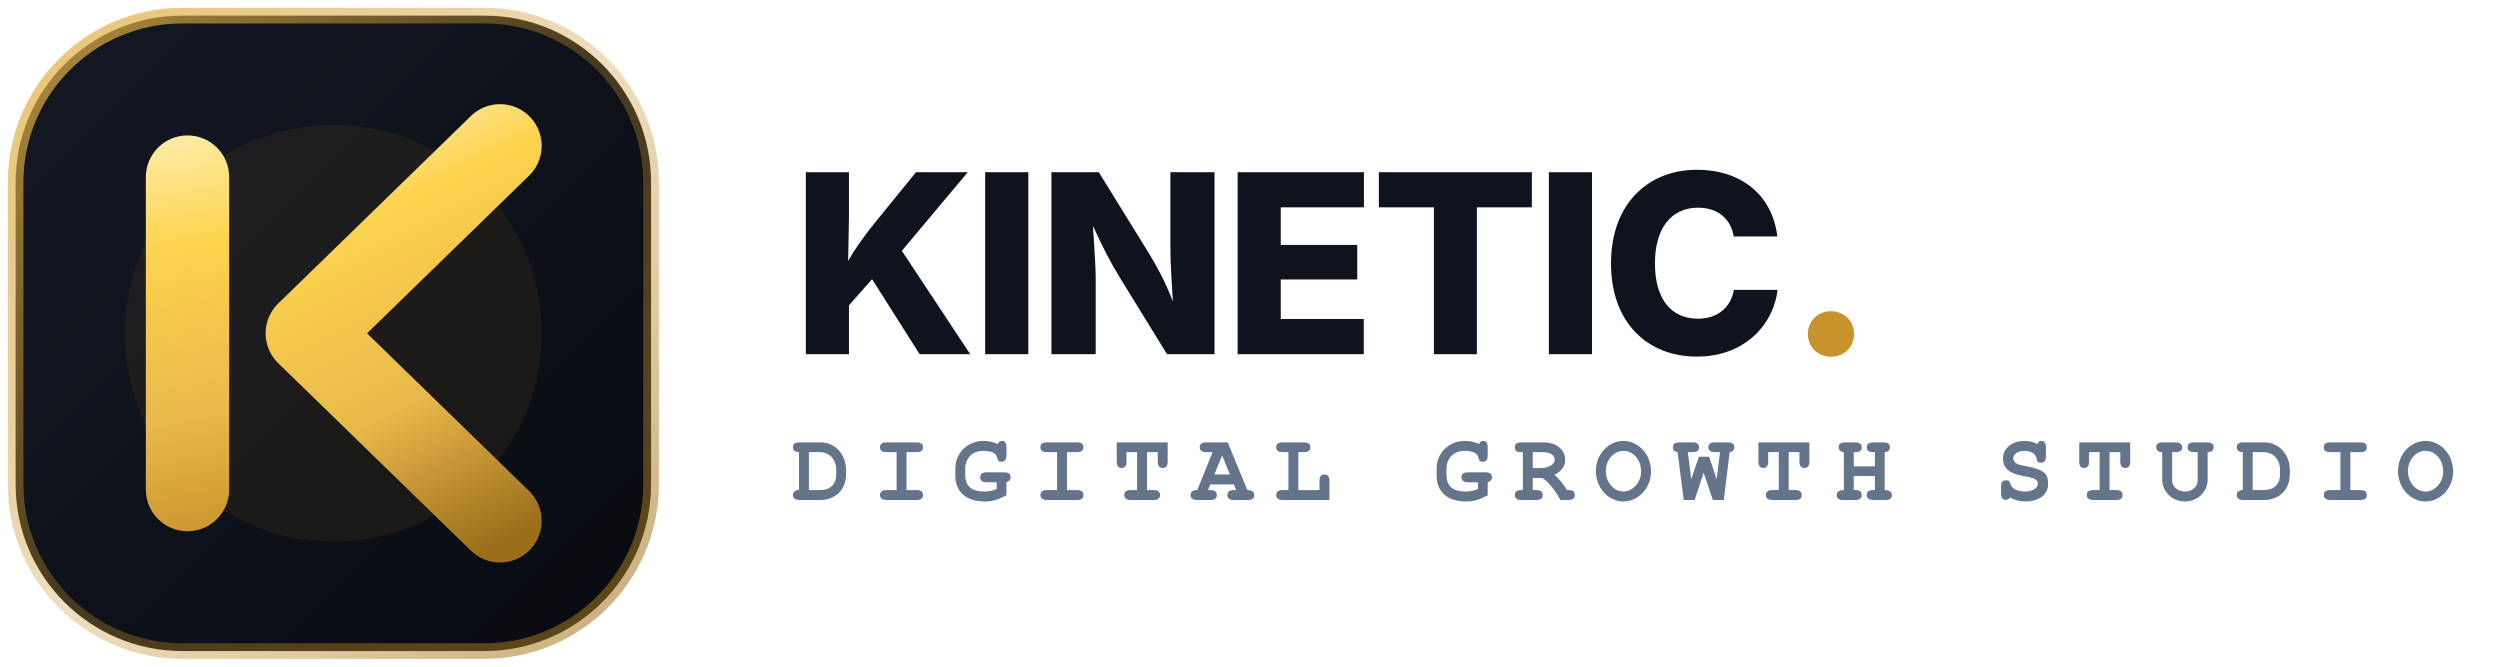
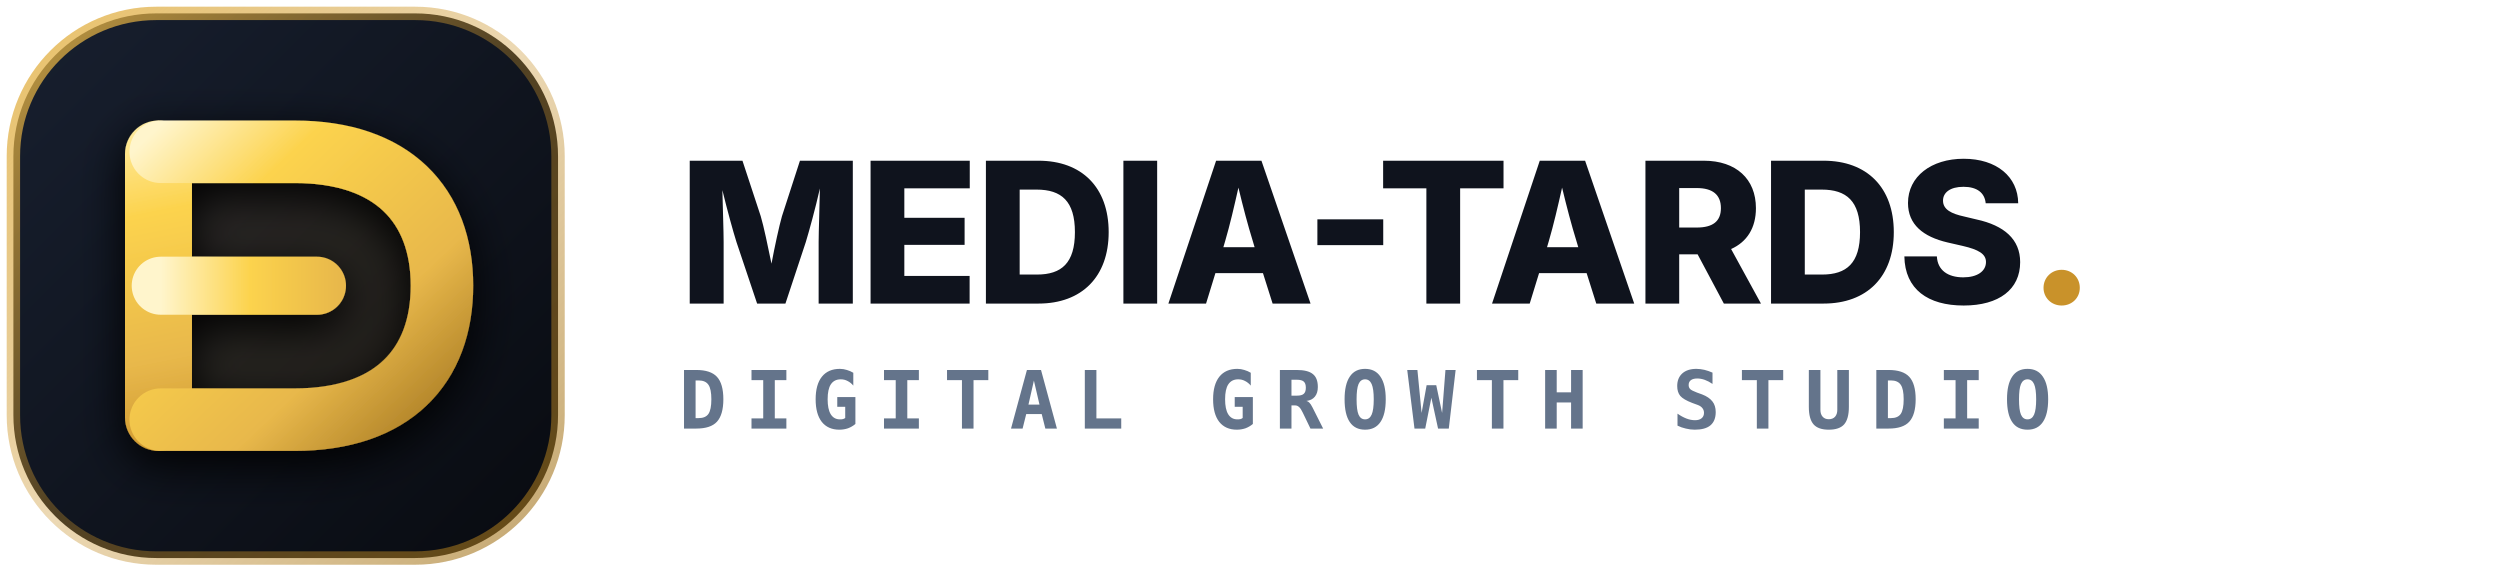
- <svg xmlns="http://www.w3.org/2000/svg" viewBox="0 0 240 64" fill="none">
+ <svg xmlns="http://www.w3.org/2000/svg" viewBox="0 0 280 64" fill="none">
  <defs>
    <linearGradient id="l-bg" x1="0" y1="0" x2="64" y2="64" gradientUnits="userSpaceOnUse">
-       <stop offset="0%" stop-color="#141925" />
+       <stop offset="0%" stop-color="#182030" />
      <stop offset="100%" stop-color="#080A0F" />
    </linearGradient>
    <linearGradient id="l-border" x1="0" y1="0" x2="64" y2="64" gradientUnits="userSpaceOnUse">
-       <stop offset="0%" stop-color="#E8B84B" stop-opacity="0.8" />
-       <stop offset="50%" stop-color="#C9922A" stop-opacity="0.3" />
-       <stop offset="100%" stop-color="#9B6E1A" stop-opacity="0.6" />
+       <stop offset="0%" stop-color="#E8B84B" stop-opacity="0.85" />
+       <stop offset="50%" stop-color="#C9922A" stop-opacity="0.35" />
+       <stop offset="100%" stop-color="#9B6E1A" stop-opacity="0.65" />
    </linearGradient>
-     <linearGradient id="l-pillar" x1="14" y1="12" x2="22" y2="52" gradientUnits="userSpaceOnUse">
+     <linearGradient id="l-spine" x1="14" y1="12" x2="22" y2="52" gradientUnits="userSpaceOnUse">
      <stop offset="0%" stop-color="#FFF0B3" />
      <stop offset="30%" stop-color="#FCD34D" />
      <stop offset="70%" stop-color="#E8B84B" />
      <stop offset="100%" stop-color="#C9922A" />
    </linearGradient>
-     <linearGradient id="l-chevron" x1="28" y1="12" x2="48" y2="52" gradientUnits="userSpaceOnUse">
+     <linearGradient id="l-loop" x1="18" y1="14" x2="52" y2="50" gradientUnits="userSpaceOnUse">
      <stop offset="0%" stop-color="#FFF5CC" />
      <stop offset="25%" stop-color="#FCD34D" />
      <stop offset="65%" stop-color="#E8B84B" />
      <stop offset="100%" stop-color="#9B6E1A" />
    </linearGradient>
+     <linearGradient id="l-mid" x1="18" y1="32" x2="38" y2="32" gradientUnits="userSpaceOnUse">
+       <stop offset="0%" stop-color="#FFF5CC" />
+       <stop offset="50%" stop-color="#FCD34D" />
+       <stop offset="100%" stop-color="#E8B84B" />
+     </linearGradient>
+     <filter id="l-glow" x="4" y="4" width="56" height="56" filterUnits="userSpaceOnUse">
+       <feDropShadow dx="0" dy="1.5" stdDeviation="2.5" floodColor="#C9922A" floodOpacity="0.4" />
+     </filter>
  </defs>
  <g transform="translate(0, 0)">
    <rect x="1.5" y="1.5" width="61" height="61" rx="16" fill="url(#l-bg)" stroke="url(#l-border)" stroke-width="1.5" />
-     <circle cx="32" cy="32" r="20" fill="#C9922A" opacity="0.08" />
-     <rect x="14" y="13" width="8" height="38" rx="4" fill="url(#l-pillar)" />
-     <path d="M 48 14 L 29.5 32 L 48 50" stroke="url(#l-chevron)" stroke-width="8" stroke-linecap="round" stroke-linejoin="round" />
+     <circle cx="32" cy="32" r="18" fill="#C9922A" opacity="0.12" />
+     <g filter="url(#l-glow)">
+       <rect x="14" y="13.5" width="7.5" height="37" rx="3.75" fill="url(#l-spine)" />
+       <path d="M 18 17 L 33 17 C 44 17 49.5 23 49.5 32 C 49.5 41 44 47 33 47 L 18 47" stroke="url(#l-loop)" stroke-width="7" stroke-linecap="round" stroke-linejoin="round" />
+       <path d="M 18 32 L 35.5 32" stroke="url(#l-mid)" stroke-width="6.5" stroke-linecap="round" />
+     </g>
  </g>
-   <text x="76" y="34" font-family="system-ui, -apple-system, sans-serif" font-weight="800" font-size="24" fill="#0F131D" letter-spacing="-0.5">
-     KINETIC<tspan fill="#C9922A">.</tspan>
+   <text x="76" y="34" font-family="'Plus Jakarta Sans', Inter, system-ui, sans-serif" font-weight="800" font-size="22" fill="#0F131D" letter-spacing="-0.5">
+     MEDIA-TARDS<tspan fill="#C9922A">.</tspan>
  </text>
-   <text x="76" y="48" font-family="'JetBrains Mono', monospace, Courier" font-weight="600" font-size="9.5" fill="#64748B" letter-spacing="2">
+   <text x="76" y="48" font-family="'JetBrains Mono', monospace" font-weight="600" font-size="9" fill="#64748B" letter-spacing="2">
    DIGITAL GROWTH STUDIO
  </text>
</svg>
